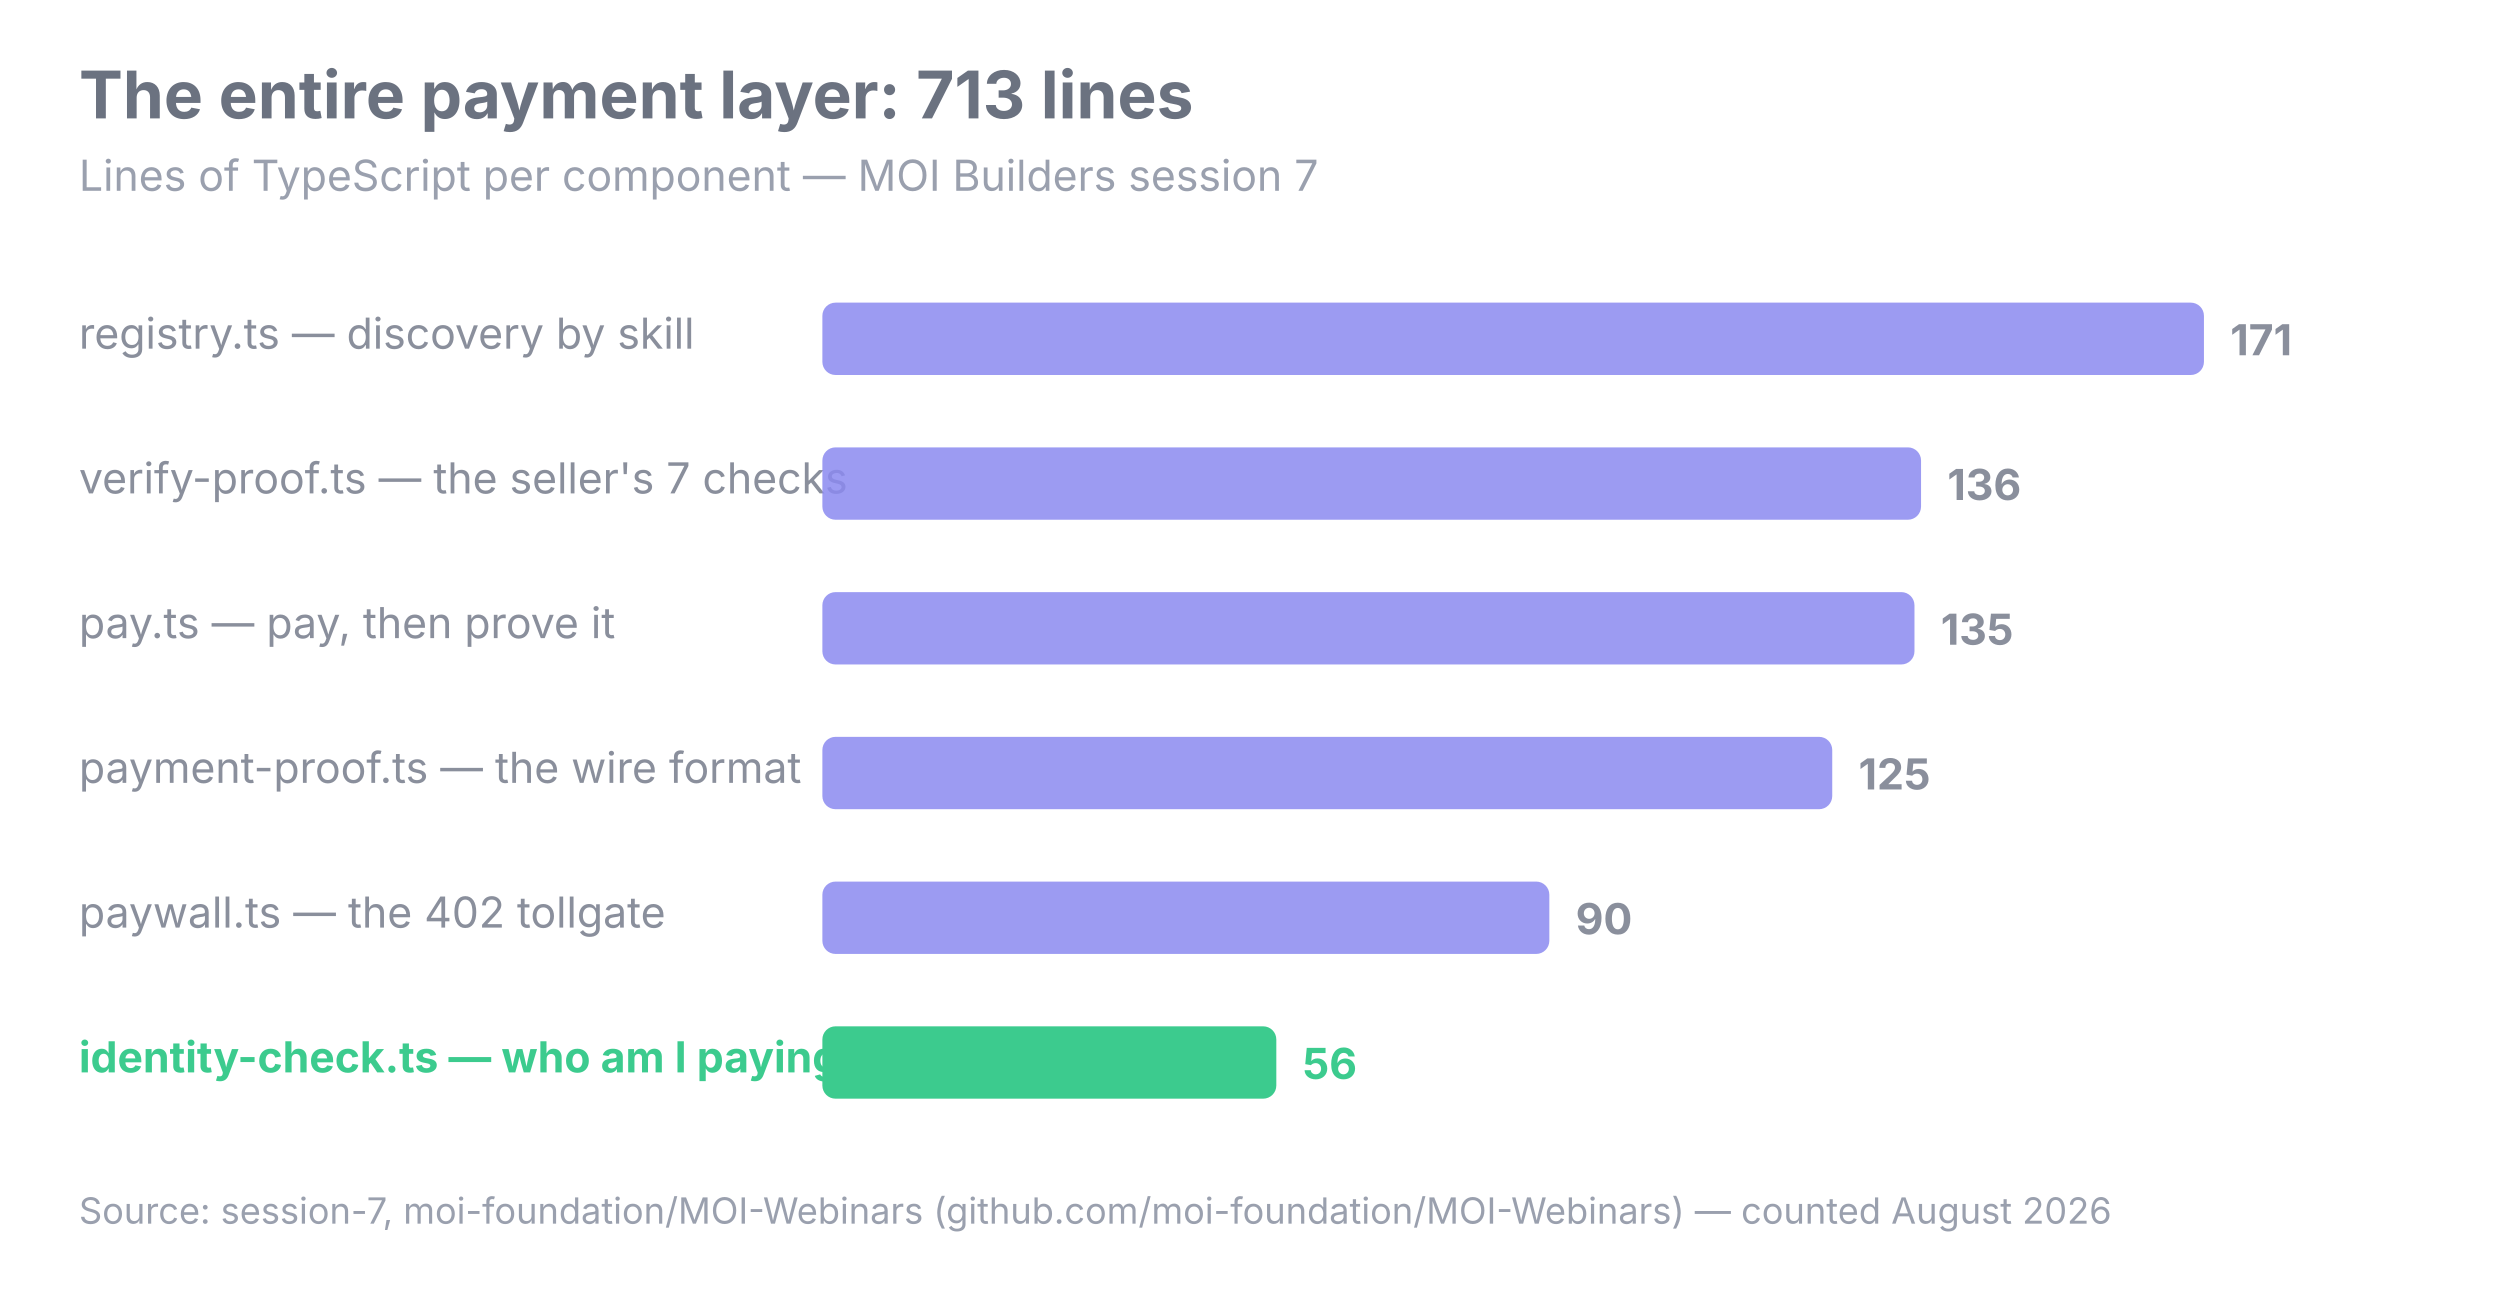
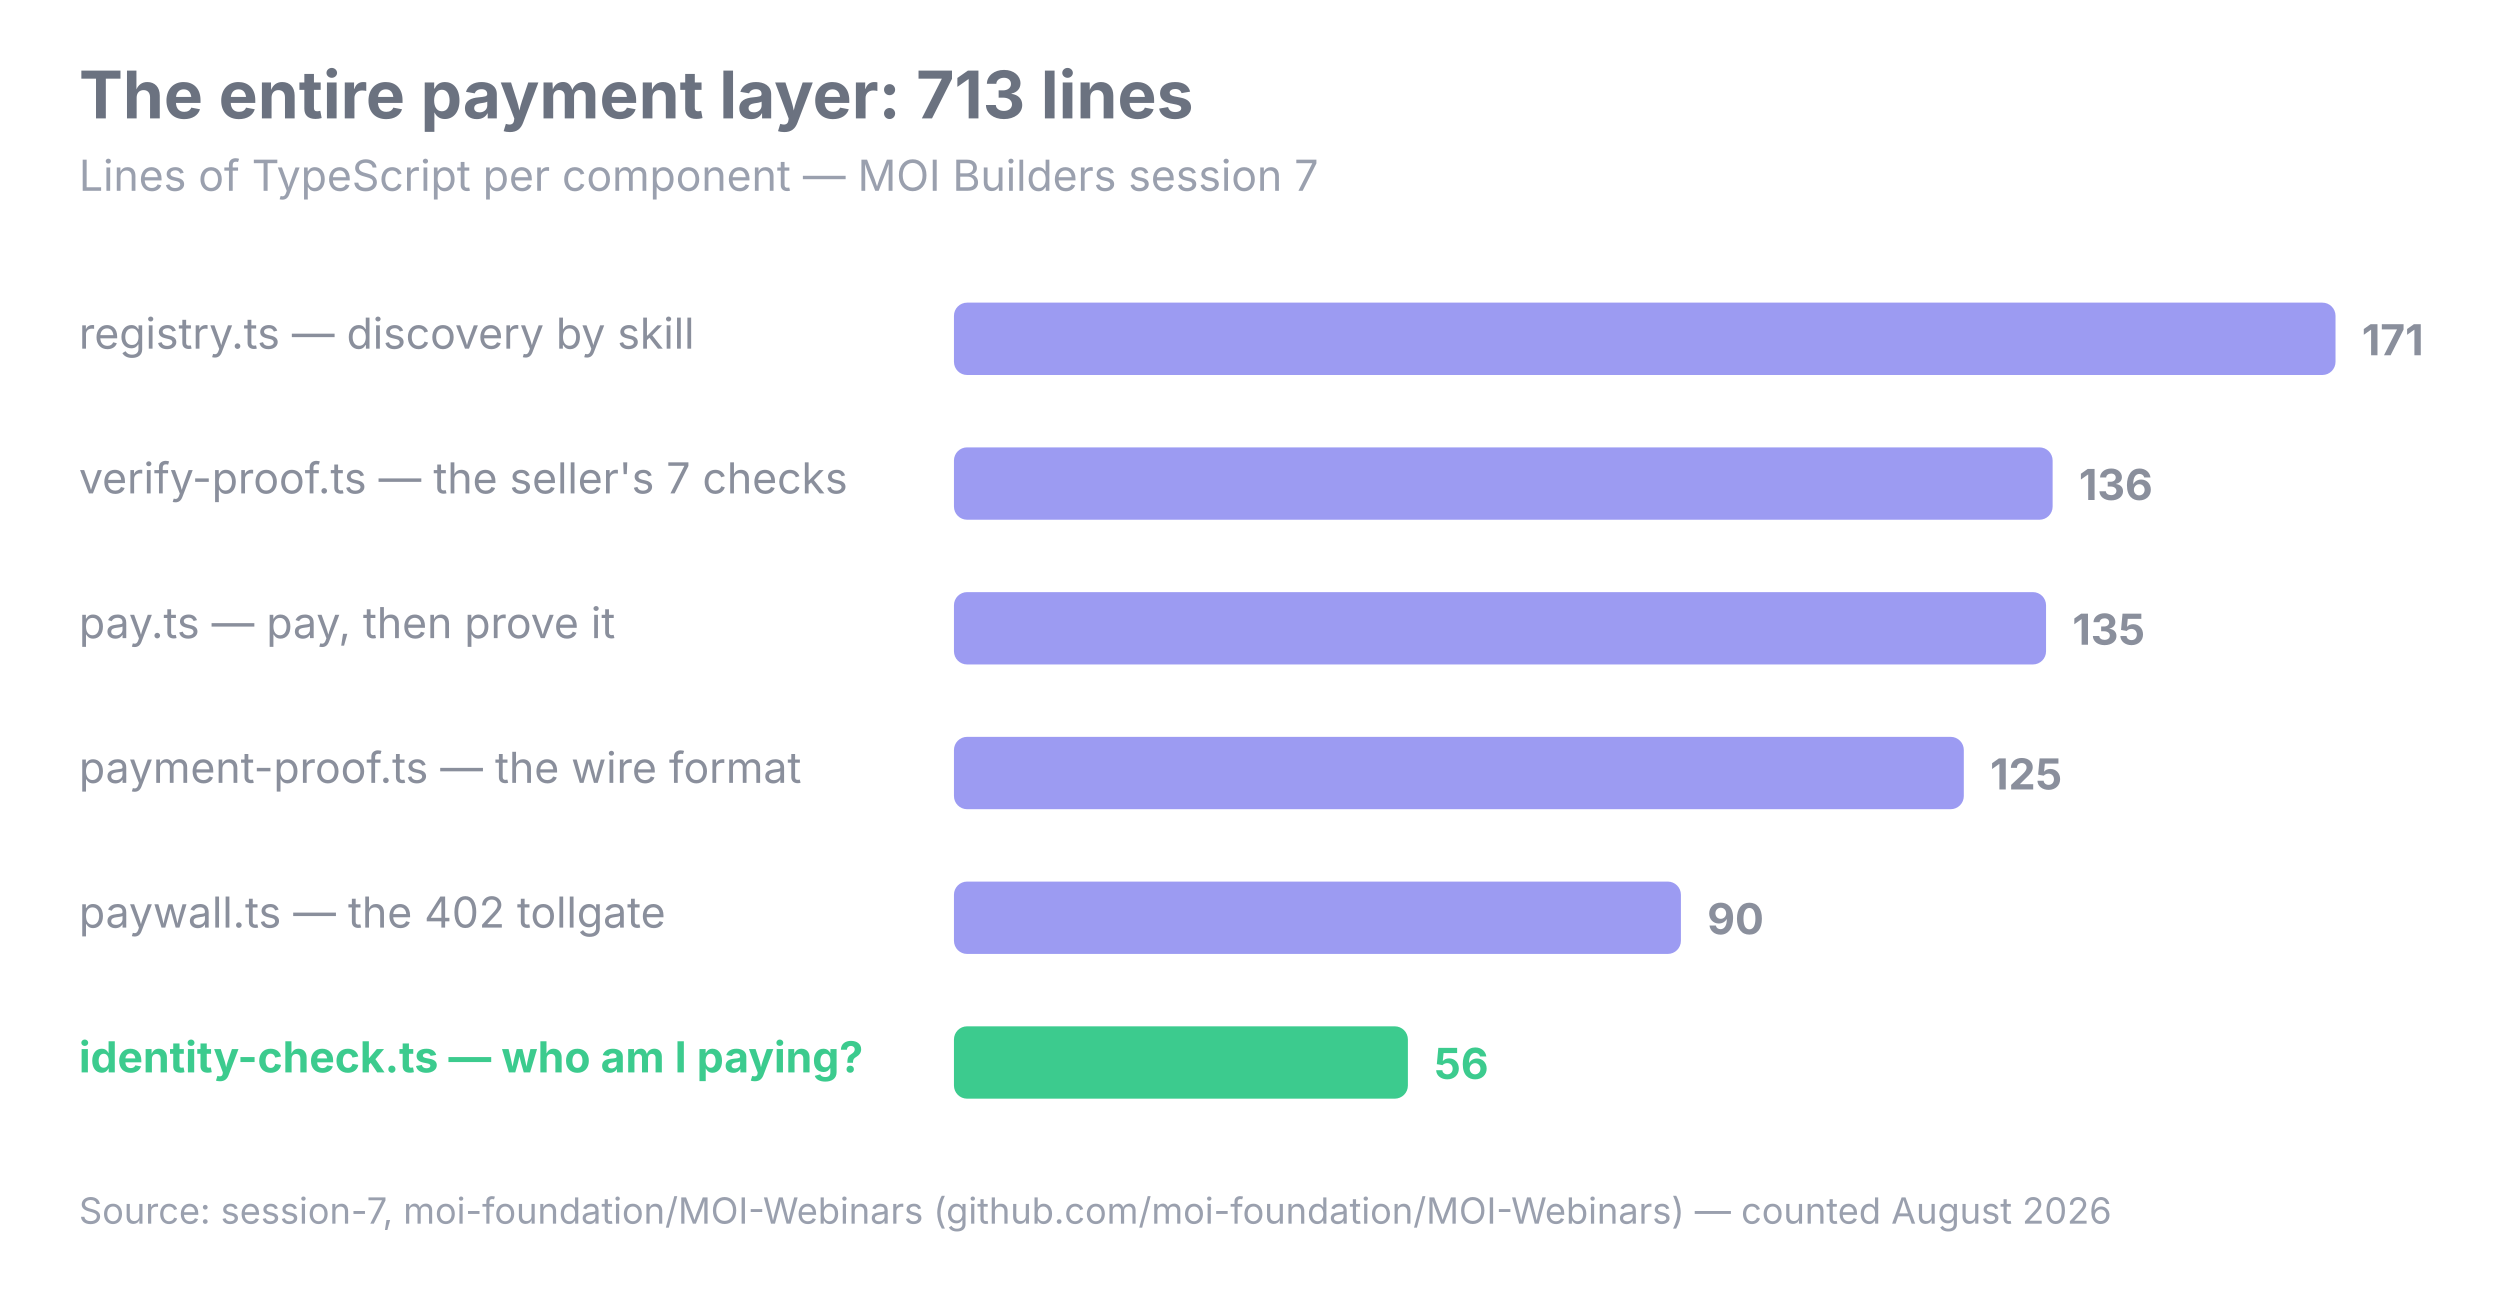
<svg xmlns="http://www.w3.org/2000/svg" viewBox="0 0 760 400" role="img" aria-labelledby="chartTitle chartDesc" font-family="system-ui, -apple-system, 'Segoe UI', sans-serif">
  <text x="24" y="36" font-size="20" font-weight="700" fill="#6B7280">The entire payment layer: 713 lines</text>
  <text x="24" y="58" font-size="13" fill="#9AA0AE">Lines of TypeScript per component — MOI Builders session 7</text>
  <g font-size="13" fill="#8A8F9C">
    <text x="24" y="106">registry.ts — discovery by skill</text>
-     <rect x="250" y="92" width="420" height="22" rx="4" fill="#8B8AF0" opacity="0.85" />
-     <text x="678" y="108" font-weight="700" fill="#8A8F9C">171</text>
+     <rect x="290" y="92" width="420" height="22" rx="4" fill="#8B8AF0" opacity="0.85" />
+     <text x="718" y="108" font-weight="700" fill="#8A8F9C">171</text>
    <text x="24" y="150">verify-proof.ts — the seller's 7 checks</text>
-     <rect x="250" y="136" width="334" height="22" rx="4" fill="#8B8AF0" opacity="0.85" />
-     <text x="592" y="152" font-weight="700" fill="#8A8F9C">136</text>
+     <rect x="290" y="136" width="334" height="22" rx="4" fill="#8B8AF0" opacity="0.85" />
+     <text x="632" y="152" font-weight="700" fill="#8A8F9C">136</text>
    <text x="24" y="194">pay.ts — pay, then prove it</text>
-     <rect x="250" y="180" width="332" height="22" rx="4" fill="#8B8AF0" opacity="0.85" />
-     <text x="590" y="196" font-weight="700" fill="#8A8F9C">135</text>
+     <rect x="290" y="180" width="332" height="22" rx="4" fill="#8B8AF0" opacity="0.85" />
+     <text x="630" y="196" font-weight="700" fill="#8A8F9C">135</text>
    <text x="24" y="238">payment-proof.ts — the wire format</text>
-     <rect x="250" y="224" width="307" height="22" rx="4" fill="#8B8AF0" opacity="0.85" />
-     <text x="565" y="240" font-weight="700" fill="#8A8F9C">125</text>
+     <rect x="290" y="224" width="307" height="22" rx="4" fill="#8B8AF0" opacity="0.85" />
+     <text x="605" y="240" font-weight="700" fill="#8A8F9C">125</text>
    <text x="24" y="282">paywall.ts — the 402 tollgate</text>
-     <rect x="250" y="268" width="221" height="22" rx="4" fill="#8B8AF0" opacity="0.85" />
-     <text x="479" y="284" font-weight="700" fill="#8A8F9C">90</text>
+     <rect x="290" y="268" width="221" height="22" rx="4" fill="#8B8AF0" opacity="0.85" />
+     <text x="519" y="284" font-weight="700" fill="#8A8F9C">90</text>
    <text x="24" y="326" font-weight="700" fill="#3CCB8E">identity-check.ts — who am I paying?</text>
-     <rect x="250" y="312" width="138" height="22" rx="4" fill="#3CCB8E" />
-     <text x="396" y="328" font-weight="700" fill="#3CCB8E">56</text>
+     <rect x="290" y="312" width="138" height="22" rx="4" fill="#3CCB8E" />
+     <text x="436" y="328" font-weight="700" fill="#3CCB8E">56</text>
  </g>
  <text x="24" y="372" font-size="11" fill="#9AA0AE">Source: session-7, moi-foundation/MOI-Webinars (github.com/moi-foundation/MOI-Webinars) — counted August 2026</text>
</svg>
